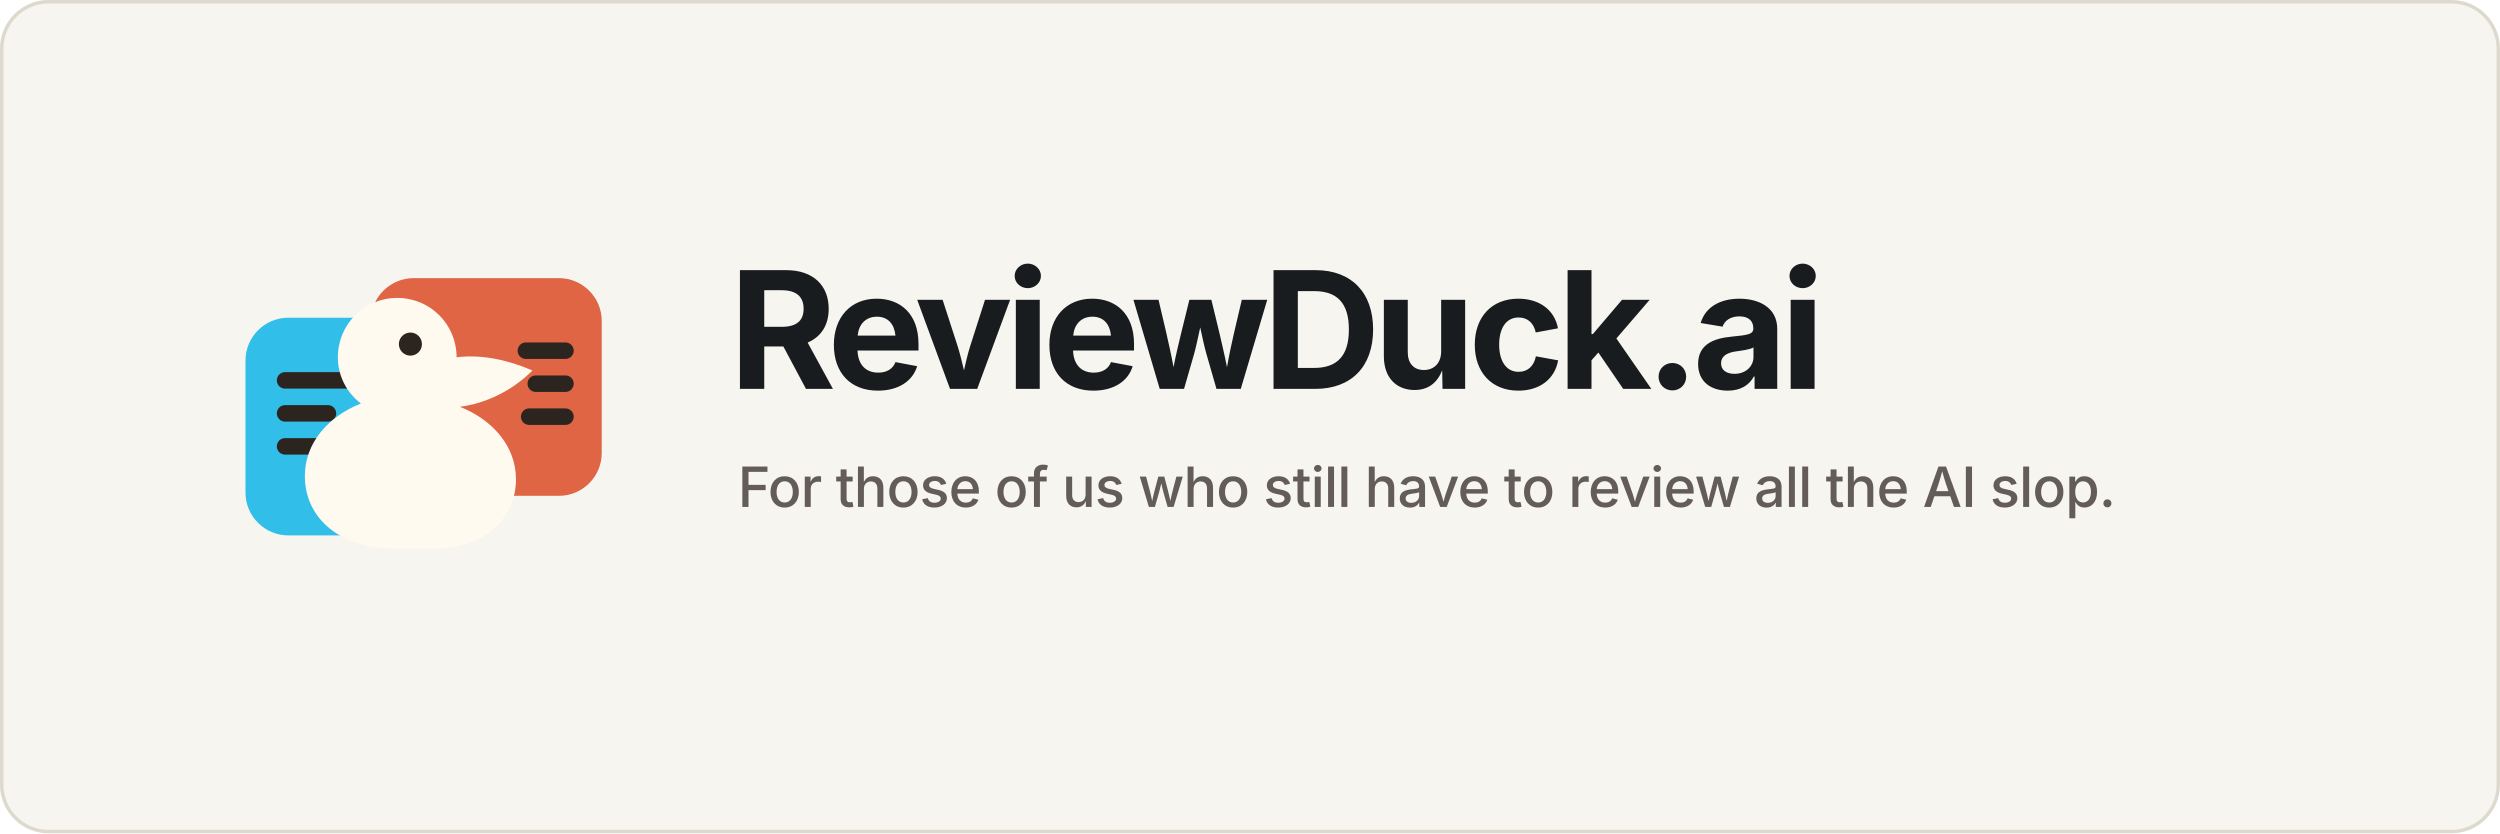
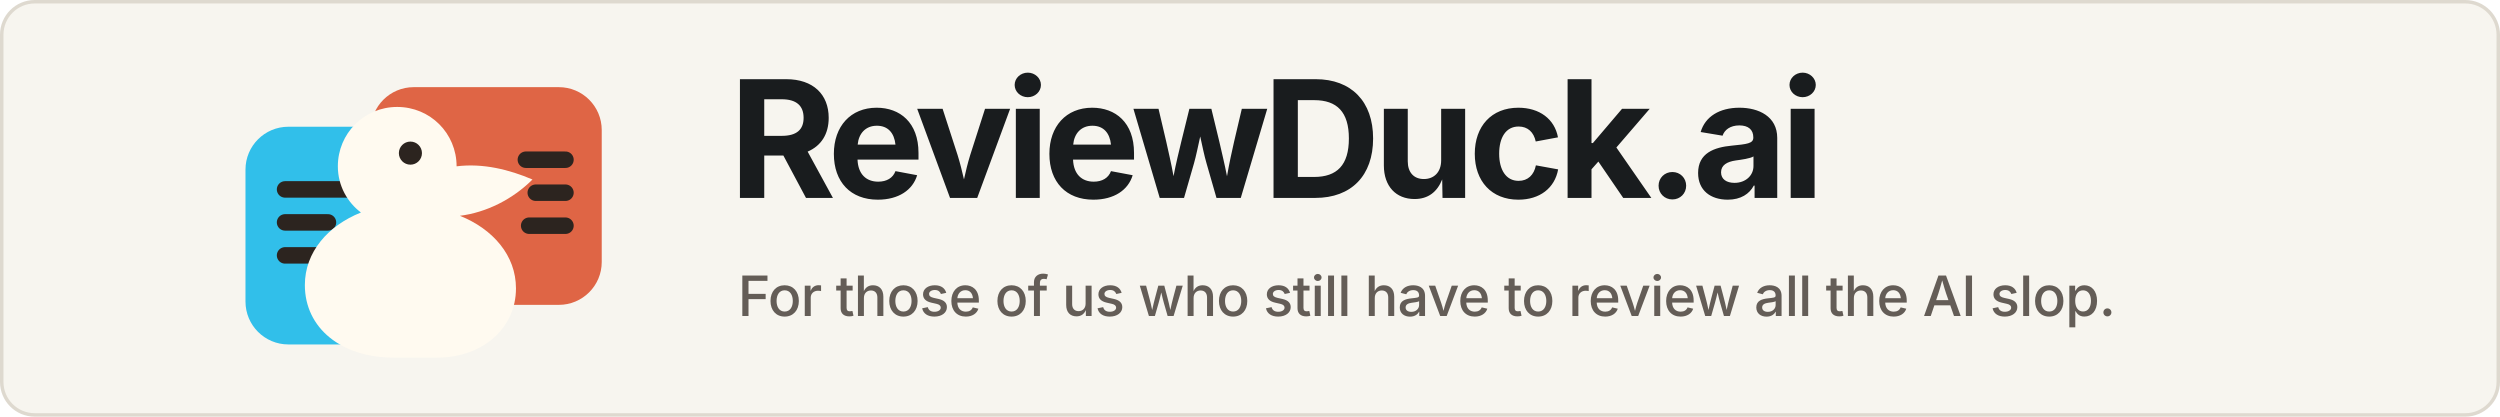
- <svg xmlns="http://www.w3.org/2000/svg" viewBox="0 0 1440 480" role="img" aria-labelledby="title description">
-   <rect x="1" y="1" width="1438" height="478" rx="27" fill="#f7f5ef" stroke="#ded9cf" stroke-width="2" />
-   <g transform="translate(130 126) scale(1.9)">
+ <svg xmlns="http://www.w3.org/2000/svg" viewBox="0 0 1440 240" role="img" aria-labelledby="title description">
+   <rect x="1" y="1" width="1438" height="238" rx="19" fill="#f7f5ef" stroke="#ded9cf" stroke-width="2" />
+   <g transform="translate(130 16) scale(1.9)">
    <rect x="6" y="30" width="72" height="66" rx="13" fill="#31bfea" />
    <rect x="44" y="18" width="70" height="66" rx="13" fill="#df6545" />
    <path d="M18 49h20M18 59h13M18 69h18" fill="none" stroke="#2c241f" stroke-linecap="round" stroke-width="5" />
    <path d="M91 40h12M94 50h9M92 60h11" fill="none" stroke="#2c241f" stroke-linecap="round" stroke-width="5" />
    <path d="M70 42c0-10-8-18-18-18s-18 8-18 18c0 6 3 11 7 14-10 4-17 12-17 22 0 13 11 22 27 22h13c14 0 24-9 24-21 0-10-7-18-17-22 8-1 16-5 22-11-7-3-15-5-23-4Z" fill="#fffaf0" />
    <circle cx="56" cy="38" r="3.5" fill="#2c241f" />
  </g>
-   <text x="420" y="224" fill="#191c1e" font-family="Inter, ui-sans-serif, system-ui, -apple-system, BlinkMacSystemFont, 'Segoe UI', sans-serif" font-size="94" font-weight="750" letter-spacing="-4">ReviewDuck.ai</text>
-   <text x="425" y="292" fill="#645d57" font-family="Inter, ui-sans-serif, system-ui, -apple-system, BlinkMacSystemFont, 'Segoe UI', sans-serif" font-size="32" font-weight="450" letter-spacing="-.4">For those of us who still have to review all the AI slop.</text>
+   <text x="420" y="114" fill="#191c1e" font-family="Inter, ui-sans-serif, system-ui, -apple-system, BlinkMacSystemFont, 'Segoe UI', sans-serif" font-size="94" font-weight="750" letter-spacing="-4">ReviewDuck.ai</text>
+   <text x="425" y="182" fill="#645d57" font-family="Inter, ui-sans-serif, system-ui, -apple-system, BlinkMacSystemFont, 'Segoe UI', sans-serif" font-size="32" font-weight="450" letter-spacing="-.4">For those of us who still have to review all the AI slop.</text>
</svg>
